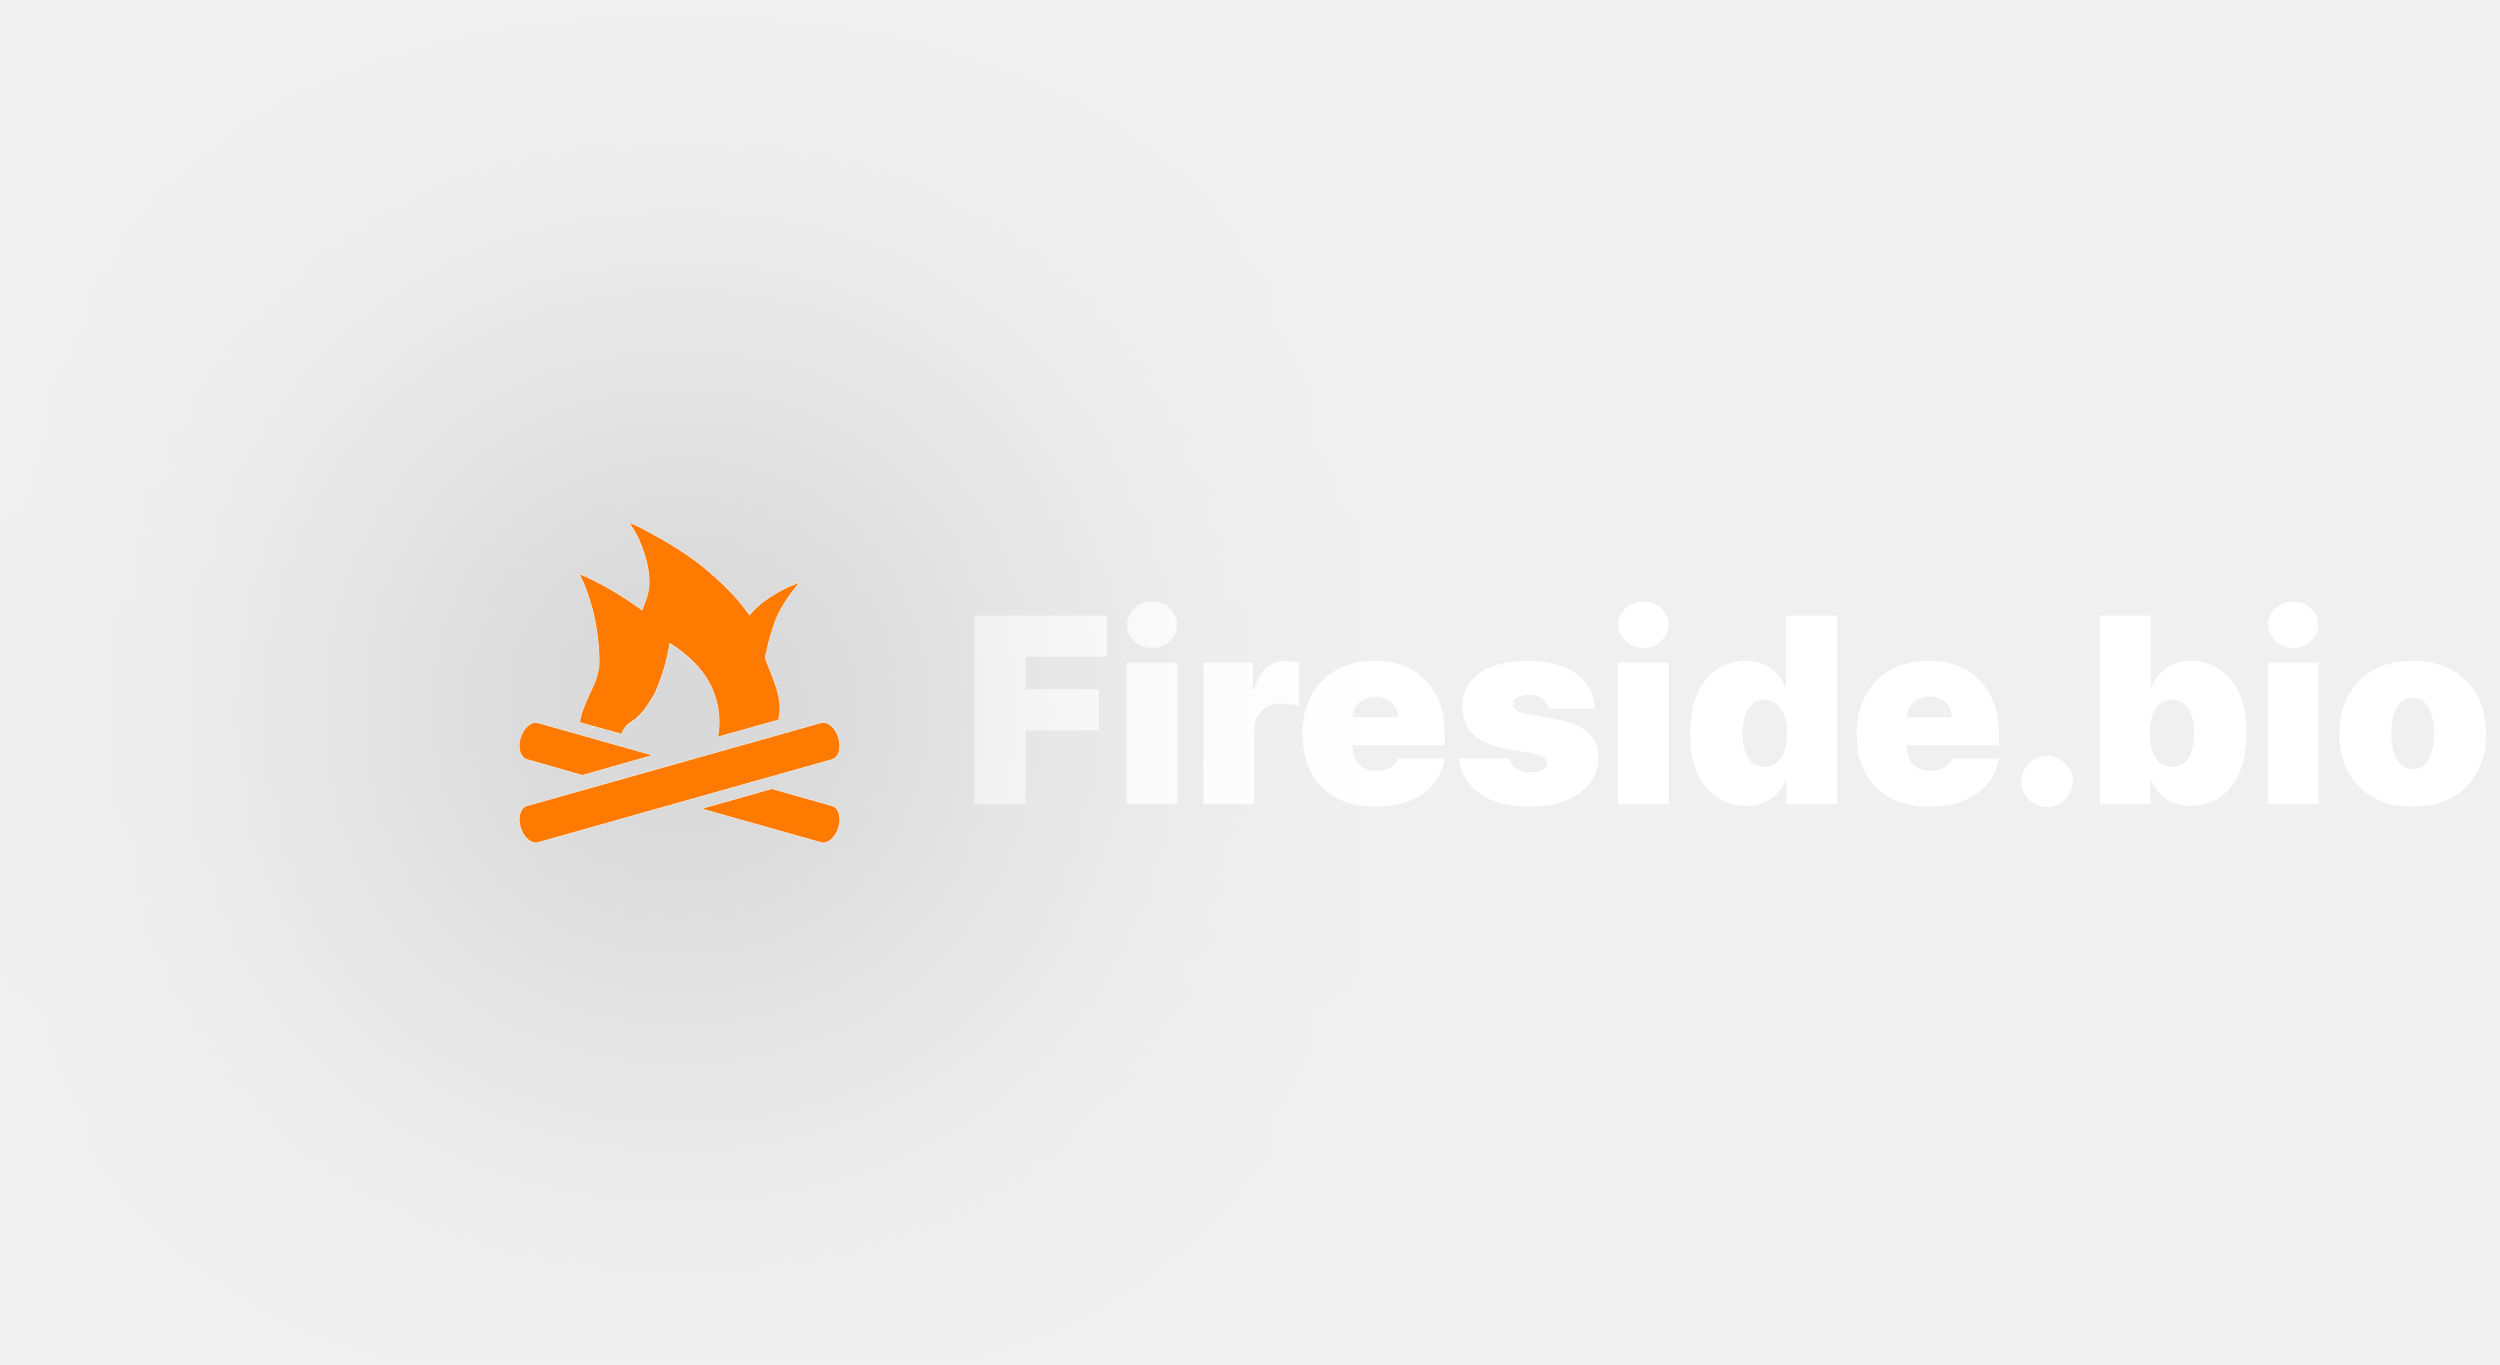
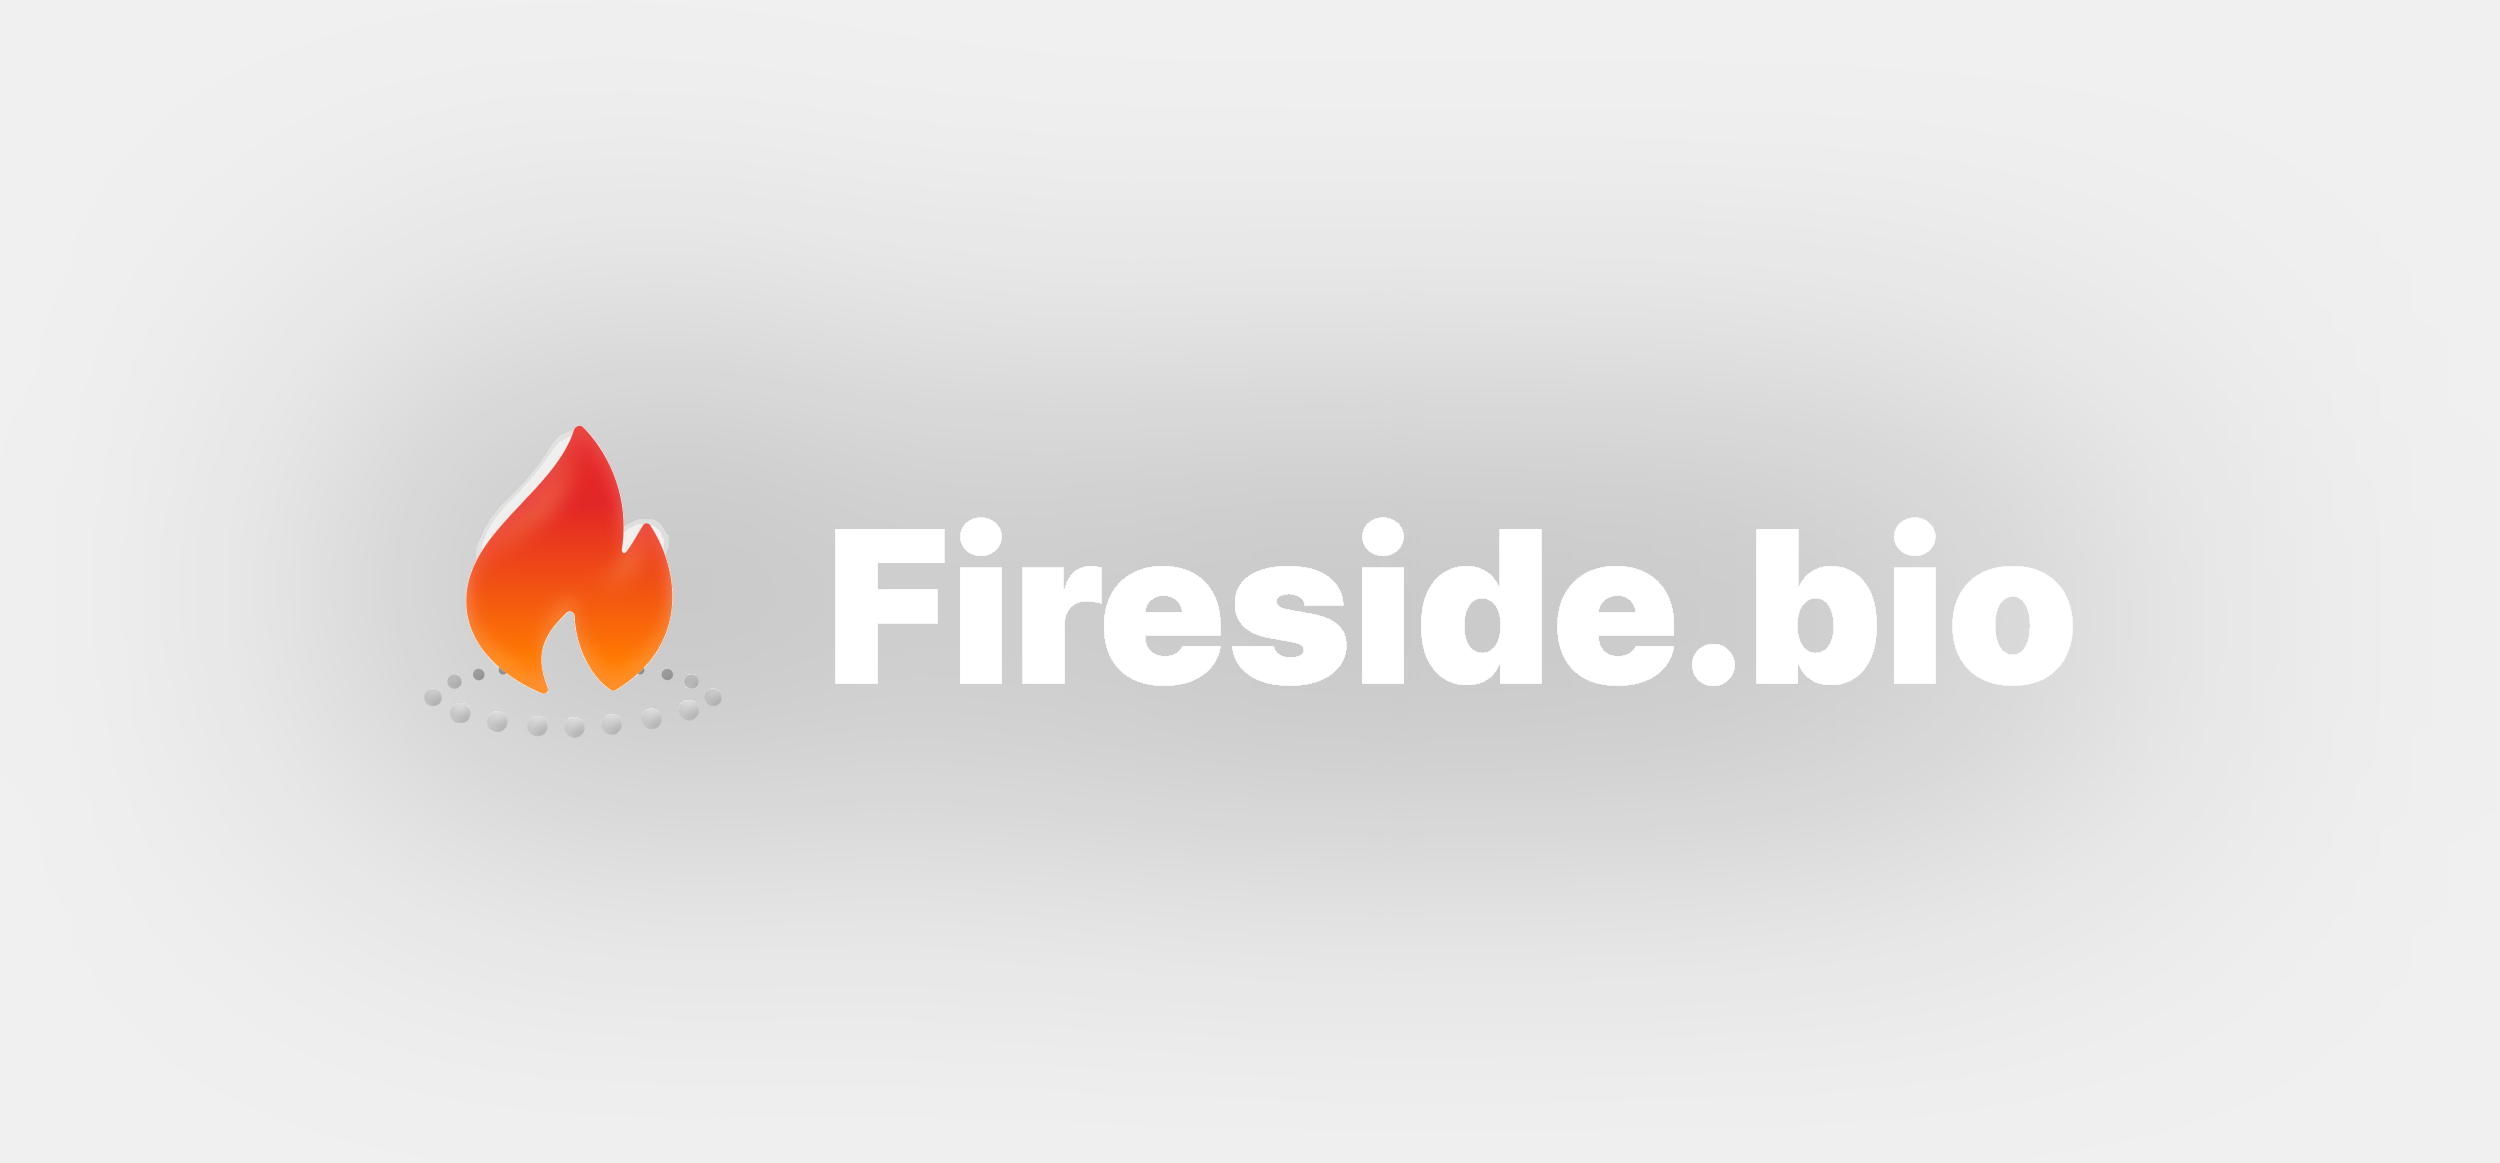
- <svg xmlns="http://www.w3.org/2000/svg" width="482" height="263" viewBox="0 0 482 263" fill="none">
-   <path d="M187.87 155.034V118.67H213.438V126.625H197.742V132.875H211.875V140.829H197.742V155.034H187.87ZM217.211 155.034V127.761H227.012V155.034H217.211ZM222.111 124.92C220.786 124.92 219.649 124.482 218.702 123.606C217.755 122.73 217.282 121.677 217.282 120.446C217.282 119.215 217.755 118.161 218.702 117.285C219.649 116.409 220.786 115.971 222.111 115.971C223.449 115.971 224.585 116.409 225.521 117.285C226.468 118.161 226.941 119.215 226.941 120.446C226.941 121.677 226.468 122.73 225.521 123.606C224.585 124.482 223.449 124.92 222.111 124.92ZM232.006 155.034V127.761H241.523V132.946H241.807C242.304 131.028 243.091 129.625 244.168 128.738C245.257 127.85 246.53 127.406 247.986 127.406C248.412 127.406 248.832 127.441 249.247 127.512C249.673 127.572 250.081 127.66 250.472 127.779V136.142C249.986 135.976 249.389 135.852 248.678 135.769C247.968 135.686 247.359 135.644 246.85 135.644C245.891 135.644 245.027 135.863 244.257 136.301C243.5 136.728 242.902 137.331 242.464 138.113C242.026 138.882 241.807 139.787 241.807 140.829V155.034H232.006ZM265.191 155.531C262.279 155.531 259.77 154.975 257.663 153.862C255.568 152.737 253.952 151.127 252.815 149.032C251.691 146.925 251.129 144.404 251.129 141.468C251.129 138.651 251.697 136.189 252.833 134.082C253.97 131.975 255.574 130.336 257.645 129.164C259.717 127.992 262.161 127.406 264.978 127.406C267.038 127.406 268.902 127.725 270.571 128.365C272.24 129.004 273.667 129.933 274.85 131.152C276.034 132.36 276.945 133.827 277.585 135.556C278.224 137.284 278.543 139.231 278.543 141.397V143.67H254.183V138.272H269.524C269.512 137.491 269.311 136.805 268.92 136.213C268.541 135.609 268.026 135.141 267.375 134.81C266.736 134.467 266.008 134.295 265.191 134.295C264.398 134.295 263.67 134.467 263.007 134.81C262.344 135.141 261.812 135.603 261.409 136.195C261.019 136.787 260.811 137.479 260.788 138.272V144.096C260.788 144.972 260.971 145.753 261.338 146.44C261.705 147.126 262.232 147.665 262.918 148.056C263.605 148.446 264.434 148.642 265.404 148.642C266.079 148.642 266.694 148.547 267.251 148.358C267.819 148.168 268.304 147.896 268.707 147.541C269.109 147.174 269.405 146.736 269.595 146.227H278.543C278.236 148.121 277.508 149.766 276.36 151.163C275.211 152.548 273.69 153.625 271.796 154.394C269.914 155.152 267.712 155.531 265.191 155.531ZM307.472 136.639H298.452C298.405 136.082 298.209 135.603 297.866 135.201C297.523 134.798 297.079 134.49 296.534 134.277C296.002 134.052 295.41 133.94 294.759 133.94C293.918 133.94 293.196 134.094 292.593 134.402C291.989 134.709 291.693 135.147 291.705 135.716C291.693 136.118 291.865 136.491 292.22 136.834C292.587 137.177 293.291 137.444 294.333 137.633L299.872 138.627C302.666 139.136 304.743 139.995 306.105 141.202C307.478 142.398 308.17 144.001 308.182 146.014C308.17 147.955 307.59 149.642 306.442 151.074C305.306 152.495 303.749 153.595 301.772 154.377C299.807 155.146 297.564 155.531 295.043 155.531C290.876 155.531 287.615 154.679 285.26 152.974C282.916 151.269 281.608 149.02 281.336 146.227H291.066C291.196 147.091 291.622 147.76 292.344 148.233C293.078 148.695 294.001 148.926 295.114 148.926C296.014 148.926 296.753 148.772 297.333 148.464C297.925 148.156 298.227 147.718 298.239 147.15C298.227 146.629 297.967 146.215 297.458 145.907C296.961 145.6 296.179 145.351 295.114 145.162L290.284 144.309C287.503 143.824 285.419 142.901 284.034 141.539C282.649 140.178 281.963 138.426 281.975 136.284C281.963 134.39 282.46 132.786 283.466 131.472C284.484 130.146 285.934 129.14 287.816 128.453C289.71 127.755 291.953 127.406 294.546 127.406C298.488 127.406 301.595 128.223 303.867 129.856C306.152 131.49 307.354 133.751 307.472 136.639ZM311.937 155.034V127.761H321.739V155.034H311.937ZM316.838 124.92C315.512 124.92 314.376 124.482 313.429 123.606C312.482 122.73 312.008 121.677 312.008 120.446C312.008 119.215 312.482 118.161 313.429 117.285C314.376 116.409 315.512 115.971 316.838 115.971C318.176 115.971 319.312 116.409 320.247 117.285C321.194 118.161 321.668 119.215 321.668 120.446C321.668 121.677 321.194 122.73 320.247 123.606C319.312 124.482 318.176 124.92 316.838 124.92ZM336.605 155.389C334.663 155.389 332.876 154.88 331.242 153.862C329.621 152.844 328.319 151.299 327.336 149.228C326.365 147.156 325.88 144.546 325.88 141.397C325.88 138.107 326.389 135.431 327.407 133.372C328.437 131.312 329.763 129.803 331.384 128.844C333.018 127.885 334.734 127.406 336.534 127.406C337.883 127.406 339.067 127.643 340.085 128.116C341.103 128.578 341.955 129.199 342.641 129.98C343.328 130.75 343.849 131.596 344.204 132.519H344.346V118.67H354.147V155.034H344.417V150.559H344.204C343.825 151.483 343.281 152.311 342.57 153.045C341.872 153.767 341.02 154.341 340.014 154.767C339.019 155.182 337.883 155.389 336.605 155.389ZM340.227 147.86C341.126 147.86 341.896 147.6 342.535 147.079C343.186 146.546 343.683 145.801 344.026 144.842C344.382 143.871 344.559 142.723 344.559 141.397C344.559 140.048 344.382 138.894 344.026 137.935C343.683 136.964 343.186 136.225 342.535 135.716C341.896 135.195 341.126 134.934 340.227 134.934C339.327 134.934 338.558 135.195 337.918 135.716C337.291 136.225 336.806 136.964 336.462 137.935C336.131 138.894 335.965 140.048 335.965 141.397C335.965 142.747 336.131 143.907 336.462 144.877C336.806 145.836 337.291 146.576 337.918 147.097C338.558 147.606 339.327 147.86 340.227 147.86ZM372.027 155.531C369.115 155.531 366.606 154.975 364.499 153.862C362.404 152.737 360.788 151.127 359.651 149.032C358.527 146.925 357.965 144.404 357.965 141.468C357.965 138.651 358.533 136.189 359.669 134.082C360.806 131.975 362.409 130.336 364.481 129.164C366.552 127.992 368.997 127.406 371.814 127.406C373.874 127.406 375.738 127.725 377.407 128.365C379.076 129.004 380.503 129.933 381.686 131.152C382.87 132.36 383.781 133.827 384.421 135.556C385.06 137.284 385.379 139.231 385.379 141.397V143.67H361.019V138.272H376.36C376.348 137.491 376.146 136.805 375.756 136.213C375.377 135.609 374.862 135.141 374.211 134.81C373.572 134.467 372.844 134.295 372.027 134.295C371.234 134.295 370.506 134.467 369.843 134.81C369.18 135.141 368.648 135.603 368.245 136.195C367.855 136.787 367.647 137.479 367.624 138.272V144.096C367.624 144.972 367.807 145.753 368.174 146.44C368.541 147.126 369.068 147.665 369.754 148.056C370.441 148.446 371.27 148.642 372.24 148.642C372.915 148.642 373.53 148.547 374.087 148.358C374.655 148.168 375.14 147.896 375.543 147.541C375.945 147.174 376.241 146.736 376.431 146.227H385.379C385.072 148.121 384.344 149.766 383.195 151.163C382.047 152.548 380.526 153.625 378.632 154.394C376.75 155.152 374.548 155.531 372.027 155.531ZM394.706 155.602C393.332 155.602 392.155 155.122 391.172 154.164C390.202 153.193 389.722 152.015 389.734 150.63C389.722 149.281 390.202 148.127 391.172 147.168C392.155 146.209 393.332 145.73 394.706 145.73C396.008 145.73 397.156 146.209 398.15 147.168C399.156 148.127 399.665 149.281 399.677 150.63C399.665 151.554 399.423 152.394 398.949 153.152C398.488 153.897 397.884 154.495 397.138 154.945C396.392 155.383 395.582 155.602 394.706 155.602ZM404.862 155.034V118.67H414.663V132.519H414.805C415.16 131.596 415.681 130.75 416.367 129.98C417.054 129.199 417.906 128.578 418.924 128.116C419.942 127.643 421.126 127.406 422.475 127.406C424.275 127.406 425.985 127.885 427.607 128.844C429.24 129.803 430.566 131.312 431.584 133.372C432.614 135.431 433.129 138.107 433.129 141.397C433.129 144.546 432.638 147.156 431.655 149.228C430.684 151.299 429.382 152.844 427.749 153.862C426.127 154.88 424.346 155.389 422.404 155.389C421.126 155.389 419.984 155.182 418.978 154.767C417.983 154.341 417.131 153.767 416.421 153.045C415.722 152.311 415.184 151.483 414.805 150.559H414.592V155.034H404.862ZM414.45 141.397C414.45 142.723 414.622 143.871 414.965 144.842C415.32 145.801 415.817 146.546 416.456 147.079C417.107 147.6 417.883 147.86 418.782 147.86C419.682 147.86 420.445 147.606 421.073 147.097C421.712 146.576 422.197 145.836 422.529 144.877C422.872 143.907 423.044 142.747 423.044 141.397C423.044 140.048 422.872 138.894 422.529 137.935C422.197 136.964 421.712 136.225 421.073 135.716C420.445 135.195 419.682 134.934 418.782 134.934C417.883 134.934 417.107 135.195 416.456 135.716C415.817 136.225 415.32 136.964 414.965 137.935C414.622 138.894 414.45 140.048 414.45 141.397ZM437.23 155.034V127.761H447.032V155.034H437.23ZM442.131 124.92C440.805 124.92 439.669 124.482 438.722 123.606C437.775 122.73 437.301 121.677 437.301 120.446C437.301 119.215 437.775 118.161 438.722 117.285C439.669 116.409 440.805 115.971 442.131 115.971C443.469 115.971 444.605 116.409 445.54 117.285C446.487 118.161 446.961 119.215 446.961 120.446C446.961 121.677 446.487 122.73 445.54 123.606C444.605 124.482 443.469 124.92 442.131 124.92ZM465.165 155.531C462.205 155.531 459.672 154.945 457.565 153.773C455.458 152.589 453.842 150.944 452.718 148.837C451.593 146.718 451.031 144.262 451.031 141.468C451.031 138.675 451.593 136.225 452.718 134.117C453.842 131.999 455.458 130.353 457.565 129.181C459.672 127.998 462.205 127.406 465.165 127.406C468.124 127.406 470.657 127.998 472.764 129.181C474.871 130.353 476.487 131.999 477.611 134.117C478.736 136.225 479.298 138.675 479.298 141.468C479.298 144.262 478.736 146.718 477.611 148.837C476.487 150.944 474.871 152.589 472.764 153.773C470.657 154.945 468.124 155.531 465.165 155.531ZM465.236 148.287C466.064 148.287 466.78 148.008 467.384 147.452C467.988 146.896 468.455 146.103 468.787 145.073C469.118 144.043 469.284 142.818 469.284 141.397C469.284 139.965 469.118 138.74 468.787 137.722C468.455 136.692 467.988 135.899 467.384 135.343C466.78 134.786 466.064 134.508 465.236 134.508C464.36 134.508 463.608 134.786 462.981 135.343C462.353 135.899 461.874 136.692 461.542 137.722C461.211 138.74 461.045 139.965 461.045 141.397C461.045 142.818 461.211 144.043 461.542 145.073C461.874 146.103 462.353 146.896 462.981 147.452C463.608 148.008 464.36 148.287 465.236 148.287Z" fill="white" />
-   <g filter="url(#filter0_d_2676_81)">
-     <path d="M160.297 146.403L103.709 162.373C103.066 162.533 102.424 162.332 101.781 161.77C101.138 161.207 100.676 160.444 100.395 159.48C100.114 158.516 100.093 157.632 100.334 156.828C100.576 156.025 101.038 155.543 101.721 155.382L158.308 139.412C158.951 139.251 159.593 139.452 160.236 140.015C160.879 140.577 161.341 141.341 161.622 142.305C161.904 143.269 161.924 144.153 161.683 144.956C161.442 145.76 160.98 146.242 160.297 146.403ZM150.293 137.122C150.253 137.564 150.172 138.106 150.052 138.749L138.481 142.004C138.642 140.919 138.722 140.035 138.722 139.352C138.722 133.085 135.508 127.942 129.08 123.925C129.08 124.005 129.02 124.366 128.899 125.009C128.779 125.652 128.678 126.154 128.598 126.516C128.518 126.877 128.377 127.44 128.176 128.203C127.975 128.967 127.774 129.619 127.574 130.162C127.373 130.704 127.132 131.367 126.85 132.15C126.569 132.934 126.248 133.627 125.886 134.23C125.525 134.832 125.123 135.465 124.681 136.128C124.239 136.791 123.737 137.393 123.174 137.936C122.612 138.478 122.009 138.95 121.366 139.352C120.724 139.754 120.201 140.457 119.8 141.461L114.376 139.955C114.336 139.955 114.306 139.965 114.285 139.985L114.255 140.015L114.316 139.955L111.845 139.231C112.005 137.865 112.668 135.987 113.833 133.597C114.999 131.206 115.581 129.268 115.581 127.781C115.581 125.893 115.451 124.015 115.189 122.147C114.928 120.279 114.617 118.692 114.255 117.386C113.894 116.08 113.522 114.905 113.14 113.861C112.759 112.816 112.427 112.033 112.146 111.51L111.785 110.727C115.682 112.374 119.699 114.704 123.837 117.717C123.877 117.557 123.988 117.235 124.169 116.753C124.349 116.271 124.47 115.96 124.53 115.819C124.59 115.679 124.681 115.407 124.801 115.006C124.922 114.604 125.002 114.302 125.042 114.102C125.083 113.901 125.123 113.64 125.163 113.318C125.203 112.997 125.223 112.675 125.223 112.354C125.223 110.506 124.902 108.618 124.259 106.689C123.616 104.761 122.973 103.294 122.331 102.29L121.427 100.844C121.828 101.004 122.391 101.255 123.114 101.597C123.837 101.938 125.233 102.692 127.302 103.857C129.371 105.022 131.32 106.247 133.148 107.533C134.976 108.819 136.965 110.466 139.114 112.475C141.263 114.483 143.041 116.532 144.447 118.621L144.508 118.682C145.472 117.436 146.757 116.291 148.364 115.247C149.971 114.202 151.337 113.459 152.462 113.017L154.089 112.354C153.969 112.515 153.778 112.736 153.517 113.017C153.256 113.298 152.794 113.901 152.131 114.825C151.468 115.749 150.875 116.693 150.353 117.657C149.831 118.621 149.339 119.837 148.877 121.303C148.415 122.769 147.58 125.594 147.5 127C149.107 131.218 150.413 133.667 150.293 137.122ZM114.255 140.015L113.894 140.678C113.894 140.597 114.014 140.376 114.255 140.015ZM112.267 149.416L101.721 146.403C101.038 146.242 100.576 145.76 100.334 144.956C100.093 144.153 100.114 143.269 100.395 142.305C100.676 141.341 101.138 140.577 101.781 140.015C102.424 139.452 103.066 139.251 103.709 139.412L125.645 145.619L112.267 149.416ZM160.297 155.382C160.98 155.543 161.442 156.025 161.683 156.828C161.924 157.632 161.904 158.516 161.622 159.48C161.341 160.444 160.879 161.207 160.236 161.77C159.593 162.332 158.951 162.533 158.308 162.373L135.408 155.924L148.786 152.128L160.297 155.382Z" fill="#FF7A00" />
+ <svg xmlns="http://www.w3.org/2000/svg" width="589" height="274" viewBox="0 0 589 274" fill="none">
+   <g filter="url(#filter0_d_24_22)">
+     <g opacity="0.8" filter="url(#filter1_ii_24_22)">
+       <circle cx="144.086" cy="170.683" r="2.356" fill="#D9D9D9" />
+       <circle cx="153.51" cy="169.337" r="2.356" fill="#D9D9D9" />
+       <circle cx="162.26" cy="167.317" r="2.356" fill="#D9D9D9" />
+       <circle cx="167.981" cy="164.288" r="2.019" fill="#CACACA" />
+       <circle cx="157.212" cy="158.904" r="1.346" fill="#797979" />
+       <circle cx="150.817" cy="157.894" r="1.01" fill="#676767" />
+       <circle cx="2.356" cy="2.356" r="2.356" transform="matrix(-1 0 0 1 137.692 169)" fill="#D9D9D9" />
+       <circle cx="2.356" cy="2.356" r="2.356" transform="matrix(-1 0 0 1 128.942 168.706)" fill="#D9D9D9" />
+       <circle cx="2.356" cy="2.356" r="2.356" transform="matrix(-1 0 0 1 119.519 167.654)" fill="#D9D9D9" />
+       <circle cx="2.356" cy="2.356" r="2.356" transform="matrix(-1 0 0 1 110.77 165.635)" fill="#D9D9D9" />
+       <circle cx="2.019" cy="2.019" r="2.019" transform="matrix(-1 0 0 1 104.038 162.269)" fill="#CACACA" />
+       <circle cx="1.346" cy="1.346" r="1.346" transform="matrix(-1 0 0 1 114.135 157.558)" fill="#797979" />
+       <circle cx="1.01" cy="1.01" r="1.01" transform="matrix(-1 0 0 1 119.519 156.885)" fill="#676767" />
+       <circle cx="162.933" cy="160.587" r="1.683" fill="#B0B0B0" />
+       <circle cx="1.683" cy="1.683" r="1.683" transform="matrix(-1 0 0 1 108.75 158.904)" fill="#B0B0B0" />
+     </g>
+     <g filter="url(#filter2_ii_24_22)">
+       <path d="M146.501 129.422C148.622 115.626 142.115 105.338 137.276 100.584C136.641 99.961 135.428 100.511 135.194 101.369C134.785 102.863 133.931 104.84 132.413 107.232C124.889 119.079 109.871 127.568 109.86 141.603C109.851 152.931 119.838 160.1 127.763 163.366C128.593 163.709 129.371 162.824 129.027 161.995C125.353 153.144 129.145 148.636 133.523 144.296C134.186 143.64 135.37 144.18 135.398 145.112C135.63 152.914 139.683 159.945 144.039 162.608C144.336 162.789 144.717 162.774 145.014 162.594C163.732 151.246 159.175 132.514 153.108 123.696C152.712 123.121 151.868 123.176 151.508 123.774C149.416 127.252 148.37 129.143 147.502 130.109C147.017 130.648 146.39 130.139 146.501 129.422Z" fill="url(#paint0_linear_24_22)" />
+     </g>
+     <g filter="url(#filter3_f_24_22)">
+       <path d="M123.79 124.168L116.308 131.615L122.018 123.961L127.729 118.376L132.455 112.584L136.787 104.309L133.242 113.825L129.698 119.617L123.79 124.168Z" fill="#FFC977" fill-opacity="0.7" />
+     </g>
+     <g filter="url(#filter4_f_24_22)">
+       <path d="M145.736 135.752L141.717 139.579L144.784 135.646L147.851 132.776L150.389 129.799L152.715 125.547L150.812 130.437L148.908 133.414L145.736 135.752Z" fill="#FFC977" />
+     </g>
+     <path d="M196.87 161.034V124.67H222.438V132.625H206.742V138.875H220.875V146.829H206.742V161.034H196.87ZM226.211 161.034V133.761H236.012V161.034H226.211ZM231.111 130.92C229.786 130.92 228.649 130.482 227.702 129.606C226.755 128.73 226.282 127.677 226.282 126.446C226.282 125.215 226.755 124.161 227.702 123.285C228.649 122.409 229.786 121.971 231.111 121.971C232.449 121.971 233.585 122.409 234.521 123.285C235.468 124.161 235.941 125.215 235.941 126.446C235.941 127.677 235.468 128.73 234.521 129.606C233.585 130.482 232.449 130.92 231.111 130.92ZM241.006 161.034V133.761H250.523V138.946H250.807C251.304 137.028 252.091 135.625 253.168 134.738C254.257 133.85 255.53 133.406 256.986 133.406C257.412 133.406 257.832 133.441 258.247 133.512C258.673 133.572 259.081 133.66 259.472 133.779V142.142C258.986 141.976 258.389 141.852 257.678 141.769C256.968 141.686 256.359 141.644 255.85 141.644C254.891 141.644 254.027 141.863 253.257 142.301C252.5 142.728 251.902 143.331 251.464 144.113C251.026 144.882 250.807 145.787 250.807 146.829V161.034H241.006ZM274.191 161.531C271.279 161.531 268.77 160.975 266.663 159.862C264.568 158.737 262.952 157.127 261.815 155.032C260.691 152.925 260.129 150.404 260.129 147.468C260.129 144.651 260.697 142.189 261.833 140.082C262.97 137.975 264.574 136.336 266.645 135.164C268.717 133.992 271.161 133.406 273.978 133.406C276.038 133.406 277.902 133.725 279.571 134.365C281.24 135.004 282.667 135.933 283.85 137.152C285.034 138.36 285.945 139.827 286.585 141.556C287.224 143.284 287.543 145.231 287.543 147.397V149.67H263.183V144.272H278.524C278.512 143.491 278.311 142.805 277.92 142.213C277.541 141.609 277.026 141.141 276.375 140.81C275.736 140.467 275.008 140.295 274.191 140.295C273.398 140.295 272.67 140.467 272.007 140.81C271.344 141.141 270.812 141.603 270.409 142.195C270.019 142.787 269.811 143.479 269.788 144.272V150.096C269.788 150.972 269.971 151.753 270.338 152.44C270.705 153.126 271.232 153.665 271.918 154.056C272.605 154.446 273.434 154.642 274.404 154.642C275.079 154.642 275.694 154.547 276.251 154.358C276.819 154.168 277.304 153.896 277.707 153.541C278.109 153.174 278.405 152.736 278.595 152.227H287.543C287.236 154.121 286.508 155.766 285.36 157.163C284.211 158.548 282.69 159.625 280.796 160.394C278.914 161.152 276.712 161.531 274.191 161.531ZM316.472 142.639H307.452C307.405 142.082 307.209 141.603 306.866 141.201C306.523 140.798 306.079 140.49 305.534 140.277C305.002 140.052 304.41 139.94 303.759 139.94C302.918 139.94 302.196 140.094 301.593 140.402C300.989 140.709 300.693 141.147 300.705 141.716C300.693 142.118 300.865 142.491 301.22 142.834C301.587 143.177 302.291 143.444 303.333 143.633L308.872 144.627C311.666 145.136 313.743 145.995 315.105 147.202C316.478 148.398 317.17 150.001 317.182 152.014C317.17 153.955 316.59 155.642 315.442 157.074C314.306 158.495 312.749 159.595 310.772 160.377C308.807 161.146 306.564 161.531 304.043 161.531C299.876 161.531 296.615 160.679 294.26 158.974C291.916 157.269 290.608 155.02 290.336 152.227H300.066C300.196 153.091 300.622 153.76 301.344 154.233C302.078 154.695 303.001 154.926 304.114 154.926C305.014 154.926 305.753 154.772 306.333 154.464C306.925 154.156 307.227 153.718 307.239 153.15C307.227 152.629 306.967 152.215 306.458 151.907C305.961 151.6 305.179 151.351 304.114 151.162L299.284 150.309C296.503 149.824 294.419 148.901 293.034 147.539C291.649 146.178 290.963 144.426 290.975 142.284C290.963 140.39 291.46 138.786 292.466 137.472C293.484 136.146 294.934 135.14 296.816 134.453C298.71 133.755 300.953 133.406 303.546 133.406C307.488 133.406 310.595 134.223 312.867 135.856C315.152 137.49 316.354 139.751 316.472 142.639ZM320.937 161.034V133.761H330.739V161.034H320.937ZM325.838 130.92C324.512 130.92 323.376 130.482 322.429 129.606C321.482 128.73 321.008 127.677 321.008 126.446C321.008 125.215 321.482 124.161 322.429 123.285C323.376 122.409 324.512 121.971 325.838 121.971C327.176 121.971 328.312 122.409 329.247 123.285C330.194 124.161 330.668 125.215 330.668 126.446C330.668 127.677 330.194 128.73 329.247 129.606C328.312 130.482 327.176 130.92 325.838 130.92ZM345.605 161.389C343.663 161.389 341.876 160.88 340.242 159.862C338.621 158.844 337.319 157.299 336.336 155.228C335.365 153.156 334.88 150.546 334.88 147.397C334.88 144.107 335.389 141.431 336.407 139.372C337.437 137.312 338.763 135.803 340.384 134.844C342.018 133.885 343.734 133.406 345.534 133.406C346.883 133.406 348.067 133.643 349.085 134.116C350.103 134.578 350.955 135.199 351.641 135.98C352.328 136.75 352.849 137.596 353.204 138.519H353.346V124.67H363.147V161.034H353.417V156.559H353.204C352.825 157.483 352.281 158.311 351.57 159.045C350.872 159.767 350.02 160.341 349.014 160.767C348.019 161.182 346.883 161.389 345.605 161.389ZM349.227 153.86C350.126 153.86 350.896 153.6 351.535 153.079C352.186 152.546 352.683 151.801 353.026 150.842C353.382 149.871 353.559 148.723 353.559 147.397C353.559 146.048 353.382 144.894 353.026 143.935C352.683 142.964 352.186 142.225 351.535 141.716C350.896 141.195 350.126 140.934 349.227 140.934C348.327 140.934 347.558 141.195 346.918 141.716C346.291 142.225 345.806 142.964 345.462 143.935C345.131 144.894 344.965 146.048 344.965 147.397C344.965 148.747 345.131 149.907 345.462 150.877C345.806 151.836 346.291 152.576 346.918 153.097C347.558 153.606 348.327 153.86 349.227 153.86ZM381.027 161.531C378.115 161.531 375.606 160.975 373.499 159.862C371.404 158.737 369.788 157.127 368.651 155.032C367.527 152.925 366.965 150.404 366.965 147.468C366.965 144.651 367.533 142.189 368.669 140.082C369.806 137.975 371.409 136.336 373.481 135.164C375.552 133.992 377.997 133.406 380.814 133.406C382.874 133.406 384.738 133.725 386.407 134.365C388.076 135.004 389.503 135.933 390.686 137.152C391.87 138.36 392.781 139.827 393.421 141.556C394.06 143.284 394.379 145.231 394.379 147.397V149.67H370.019V144.272H385.36C385.348 143.491 385.146 142.805 384.756 142.213C384.377 141.609 383.862 141.141 383.211 140.81C382.572 140.467 381.844 140.295 381.027 140.295C380.234 140.295 379.506 140.467 378.843 140.81C378.18 141.141 377.648 141.603 377.245 142.195C376.855 142.787 376.647 143.479 376.624 144.272V150.096C376.624 150.972 376.807 151.753 377.174 152.44C377.541 153.126 378.068 153.665 378.754 154.056C379.441 154.446 380.27 154.642 381.24 154.642C381.915 154.642 382.53 154.547 383.087 154.358C383.655 154.168 384.14 153.896 384.543 153.541C384.945 153.174 385.241 152.736 385.431 152.227H394.379C394.072 154.121 393.344 155.766 392.195 157.163C391.047 158.548 389.526 159.625 387.632 160.394C385.75 161.152 383.548 161.531 381.027 161.531ZM403.706 161.602C402.332 161.602 401.155 161.122 400.172 160.164C399.202 159.193 398.722 158.015 398.734 156.63C398.722 155.281 399.202 154.127 400.172 153.168C401.155 152.209 402.332 151.73 403.706 151.73C405.008 151.73 406.156 152.209 407.15 153.168C408.156 154.127 408.665 155.281 408.677 156.63C408.665 157.554 408.423 158.394 407.949 159.152C407.488 159.897 406.884 160.495 406.138 160.945C405.392 161.383 404.582 161.602 403.706 161.602ZM413.862 161.034V124.67H423.663V138.519H423.805C424.16 137.596 424.681 136.75 425.367 135.98C426.054 135.199 426.906 134.578 427.924 134.116C428.942 133.643 430.126 133.406 431.475 133.406C433.275 133.406 434.985 133.885 436.607 134.844C438.24 135.803 439.566 137.312 440.584 139.372C441.614 141.431 442.129 144.107 442.129 147.397C442.129 150.546 441.638 153.156 440.655 155.228C439.684 157.299 438.382 158.844 436.749 159.862C435.127 160.88 433.346 161.389 431.404 161.389C430.126 161.389 428.984 161.182 427.978 160.767C426.983 160.341 426.131 159.767 425.421 159.045C424.722 158.311 424.184 157.483 423.805 156.559H423.592V161.034H413.862ZM423.45 147.397C423.45 148.723 423.622 149.871 423.965 150.842C424.32 151.801 424.817 152.546 425.456 153.079C426.107 153.6 426.883 153.86 427.782 153.86C428.682 153.86 429.445 153.606 430.073 153.097C430.712 152.576 431.197 151.836 431.529 150.877C431.872 149.907 432.044 148.747 432.044 147.397C432.044 146.048 431.872 144.894 431.529 143.935C431.197 142.964 430.712 142.225 430.073 141.716C429.445 141.195 428.682 140.934 427.782 140.934C426.883 140.934 426.107 141.195 425.456 141.716C424.817 142.225 424.32 142.964 423.965 143.935C423.622 144.894 423.45 146.048 423.45 147.397ZM446.23 161.034V133.761H456.032V161.034H446.23ZM451.131 130.92C449.805 130.92 448.669 130.482 447.722 129.606C446.775 128.73 446.301 127.677 446.301 126.446C446.301 125.215 446.775 124.161 447.722 123.285C448.669 122.409 449.805 121.971 451.131 121.971C452.469 121.971 453.605 122.409 454.54 123.285C455.487 124.161 455.961 125.215 455.961 126.446C455.961 127.677 455.487 128.73 454.54 129.606C453.605 130.482 452.469 130.92 451.131 130.92ZM474.165 161.531C471.205 161.531 468.672 160.945 466.565 159.773C464.458 158.589 462.842 156.944 461.718 154.837C460.593 152.718 460.031 150.262 460.031 147.468C460.031 144.675 460.593 142.225 461.718 140.117C462.842 137.999 464.458 136.353 466.565 135.181C468.672 133.998 471.205 133.406 474.165 133.406C477.124 133.406 479.657 133.998 481.764 135.181C483.871 136.353 485.487 137.999 486.611 140.117C487.736 142.225 488.298 144.675 488.298 147.468C488.298 150.262 487.736 152.718 486.611 154.837C485.487 156.944 483.871 158.589 481.764 159.773C479.657 160.945 477.124 161.531 474.165 161.531ZM474.236 154.287C475.064 154.287 475.78 154.008 476.384 153.452C476.988 152.896 477.455 152.103 477.787 151.073C478.118 150.043 478.284 148.818 478.284 147.397C478.284 145.965 478.118 144.74 477.787 143.722C477.455 142.692 476.988 141.899 476.384 141.343C475.78 140.786 475.064 140.508 474.236 140.508C473.36 140.508 472.608 140.786 471.981 141.343C471.353 141.899 470.874 142.692 470.542 143.722C470.211 144.74 470.045 145.965 470.045 147.397C470.045 148.818 470.211 150.043 470.542 151.073C470.874 152.103 471.353 152.896 471.981 153.452C472.608 154.008 473.36 154.287 474.236 154.287Z" fill="white" />
  </g>
  <defs>
-     <filter id="filter0_d_2676_81" x="0.167" y="0.844" width="261.682" height="261.582" filterUnits="userSpaceOnUse" color-interpolation-filters="sRGB">
+     <filter id="filter0_d_24_22" x="-0" y="0.317" width="588.298" height="273.395" filterUnits="userSpaceOnUse" color-interpolation-filters="sRGB">
      <feFlood flood-opacity="0" result="BackgroundImageFix" />
      <feColorMatrix in="SourceAlpha" type="matrix" values="0 0 0 0 0 0 0 0 0 0 0 0 0 0 0 0 0 0 127 0" result="hardAlpha" />
      <feOffset />
      <feGaussianBlur stdDeviation="50" />
      <feComposite in2="hardAlpha" operator="out" />
      <feColorMatrix type="matrix" values="0 0 0 0 0 0 0 0 0 0 0 0 0 0 0 0 0 0 1 0" />
-       <feBlend mode="normal" in2="BackgroundImageFix" result="effect1_dropShadow_2676_81" />
-       <feBlend mode="normal" in="SourceGraphic" in2="effect1_dropShadow_2676_81" result="shape" />
+       <feBlend mode="normal" in2="BackgroundImageFix" result="effect1_dropShadow_24_22" />
+       <feBlend mode="normal" in="SourceGraphic" in2="effect1_dropShadow_24_22" result="shape" />
    </filter>
+     <filter id="filter1_ii_24_22" x="100" y="153.885" width="72" height="21.827" filterUnits="userSpaceOnUse" color-interpolation-filters="sRGB">
+       <feFlood flood-opacity="0" result="BackgroundImageFix" />
+       <feBlend mode="normal" in="SourceGraphic" in2="BackgroundImageFix" result="shape" />
+       <feColorMatrix in="SourceAlpha" type="matrix" values="0 0 0 0 0 0 0 0 0 0 0 0 0 0 0 0 0 0 127 0" result="hardAlpha" />
+       <feOffset dy="-3" />
+       <feGaussianBlur stdDeviation="1.5" />
+       <feComposite in2="hardAlpha" operator="arithmetic" k2="-1" k3="1" />
+       <feColorMatrix type="matrix" values="0 0 0 0 0 0 0 0 0 0 0 0 0 0 0 0 0 0 0.25 0" />
+       <feBlend mode="normal" in2="shape" result="effect1_innerShadow_24_22" />
+       <feColorMatrix in="SourceAlpha" type="matrix" values="0 0 0 0 0 0 0 0 0 0 0 0 0 0 0 0 0 0 127 0" result="hardAlpha" />
+       <feOffset dx="2" dy="2" />
+       <feGaussianBlur stdDeviation="1" />
+       <feComposite in2="hardAlpha" operator="arithmetic" k2="-1" k3="1" />
+       <feColorMatrix type="matrix" values="0 0 0 0 1 0 0 0 0 1 0 0 0 0 1 0 0 0 0.25 0" />
+       <feBlend mode="normal" in2="effect1_innerShadow_24_22" result="effect2_innerShadow_24_22" />
+     </filter>
+     <filter id="filter2_ii_24_22" x="109.86" y="96.317" width="48.544" height="71.125" filterUnits="userSpaceOnUse" color-interpolation-filters="sRGB">
+       <feFlood flood-opacity="0" result="BackgroundImageFix" />
+       <feBlend mode="normal" in="SourceGraphic" in2="BackgroundImageFix" result="shape" />
+       <feColorMatrix in="SourceAlpha" type="matrix" values="0 0 0 0 0 0 0 0 0 0 0 0 0 0 0 0 0 0 127 0" result="hardAlpha" />
+       <feOffset dy="4" />
+       <feGaussianBlur stdDeviation="2" />
+       <feComposite in2="hardAlpha" operator="arithmetic" k2="-1" k3="1" />
+       <feColorMatrix type="matrix" values="0 0 0 0 0.992 0 0 0 0 0.57 0 0 0 0 0.57 0 0 0 0.25 0" />
+       <feBlend mode="normal" in2="shape" result="effect1_innerShadow_24_22" />
+       <feColorMatrix in="SourceAlpha" type="matrix" values="0 0 0 0 0 0 0 0 0 0 0 0 0 0 0 0 0 0 127 0" result="hardAlpha" />
+       <feOffset dy="-4" />
+       <feGaussianBlur stdDeviation="2" />
+       <feComposite in2="hardAlpha" operator="arithmetic" k2="-1" k3="1" />
+       <feColorMatrix type="matrix" values="0 0 0 0 1 0 0 0 0 0.805 0 0 0 0 0.625 0 0 0 0.25 0" />
+       <feBlend mode="normal" in2="effect1_innerShadow_24_22" result="effect2_innerShadow_24_22" />
+     </filter>
+     <filter id="filter3_f_24_22" x="111.308" y="99.309" width="30.479" height="37.306" filterUnits="userSpaceOnUse" color-interpolation-filters="sRGB">
+       <feFlood flood-opacity="0" result="BackgroundImageFix" />
+       <feBlend mode="normal" in="SourceGraphic" in2="BackgroundImageFix" result="shape" />
+       <feGaussianBlur stdDeviation="2.5" result="effect1_foregroundBlur_24_22" />
+     </filter>
+     <filter id="filter4_f_24_22" x="136.717" y="120.547" width="20.998" height="24.032" filterUnits="userSpaceOnUse" color-interpolation-filters="sRGB">
+       <feFlood flood-opacity="0" result="BackgroundImageFix" />
+       <feBlend mode="normal" in="SourceGraphic" in2="BackgroundImageFix" result="shape" />
+       <feGaussianBlur stdDeviation="2.5" result="effect1_foregroundBlur_24_22" />
+     </filter>
+     <linearGradient id="paint0_linear_24_22" x1="134.439" y1="118.838" x2="134.132" y2="164.23" gradientUnits="userSpaceOnUse">
+       <stop stop-color="#E32626" />
+       <stop offset="0.818" stop-color="#FF7A00" />
+     </linearGradient>
  </defs>
</svg>
